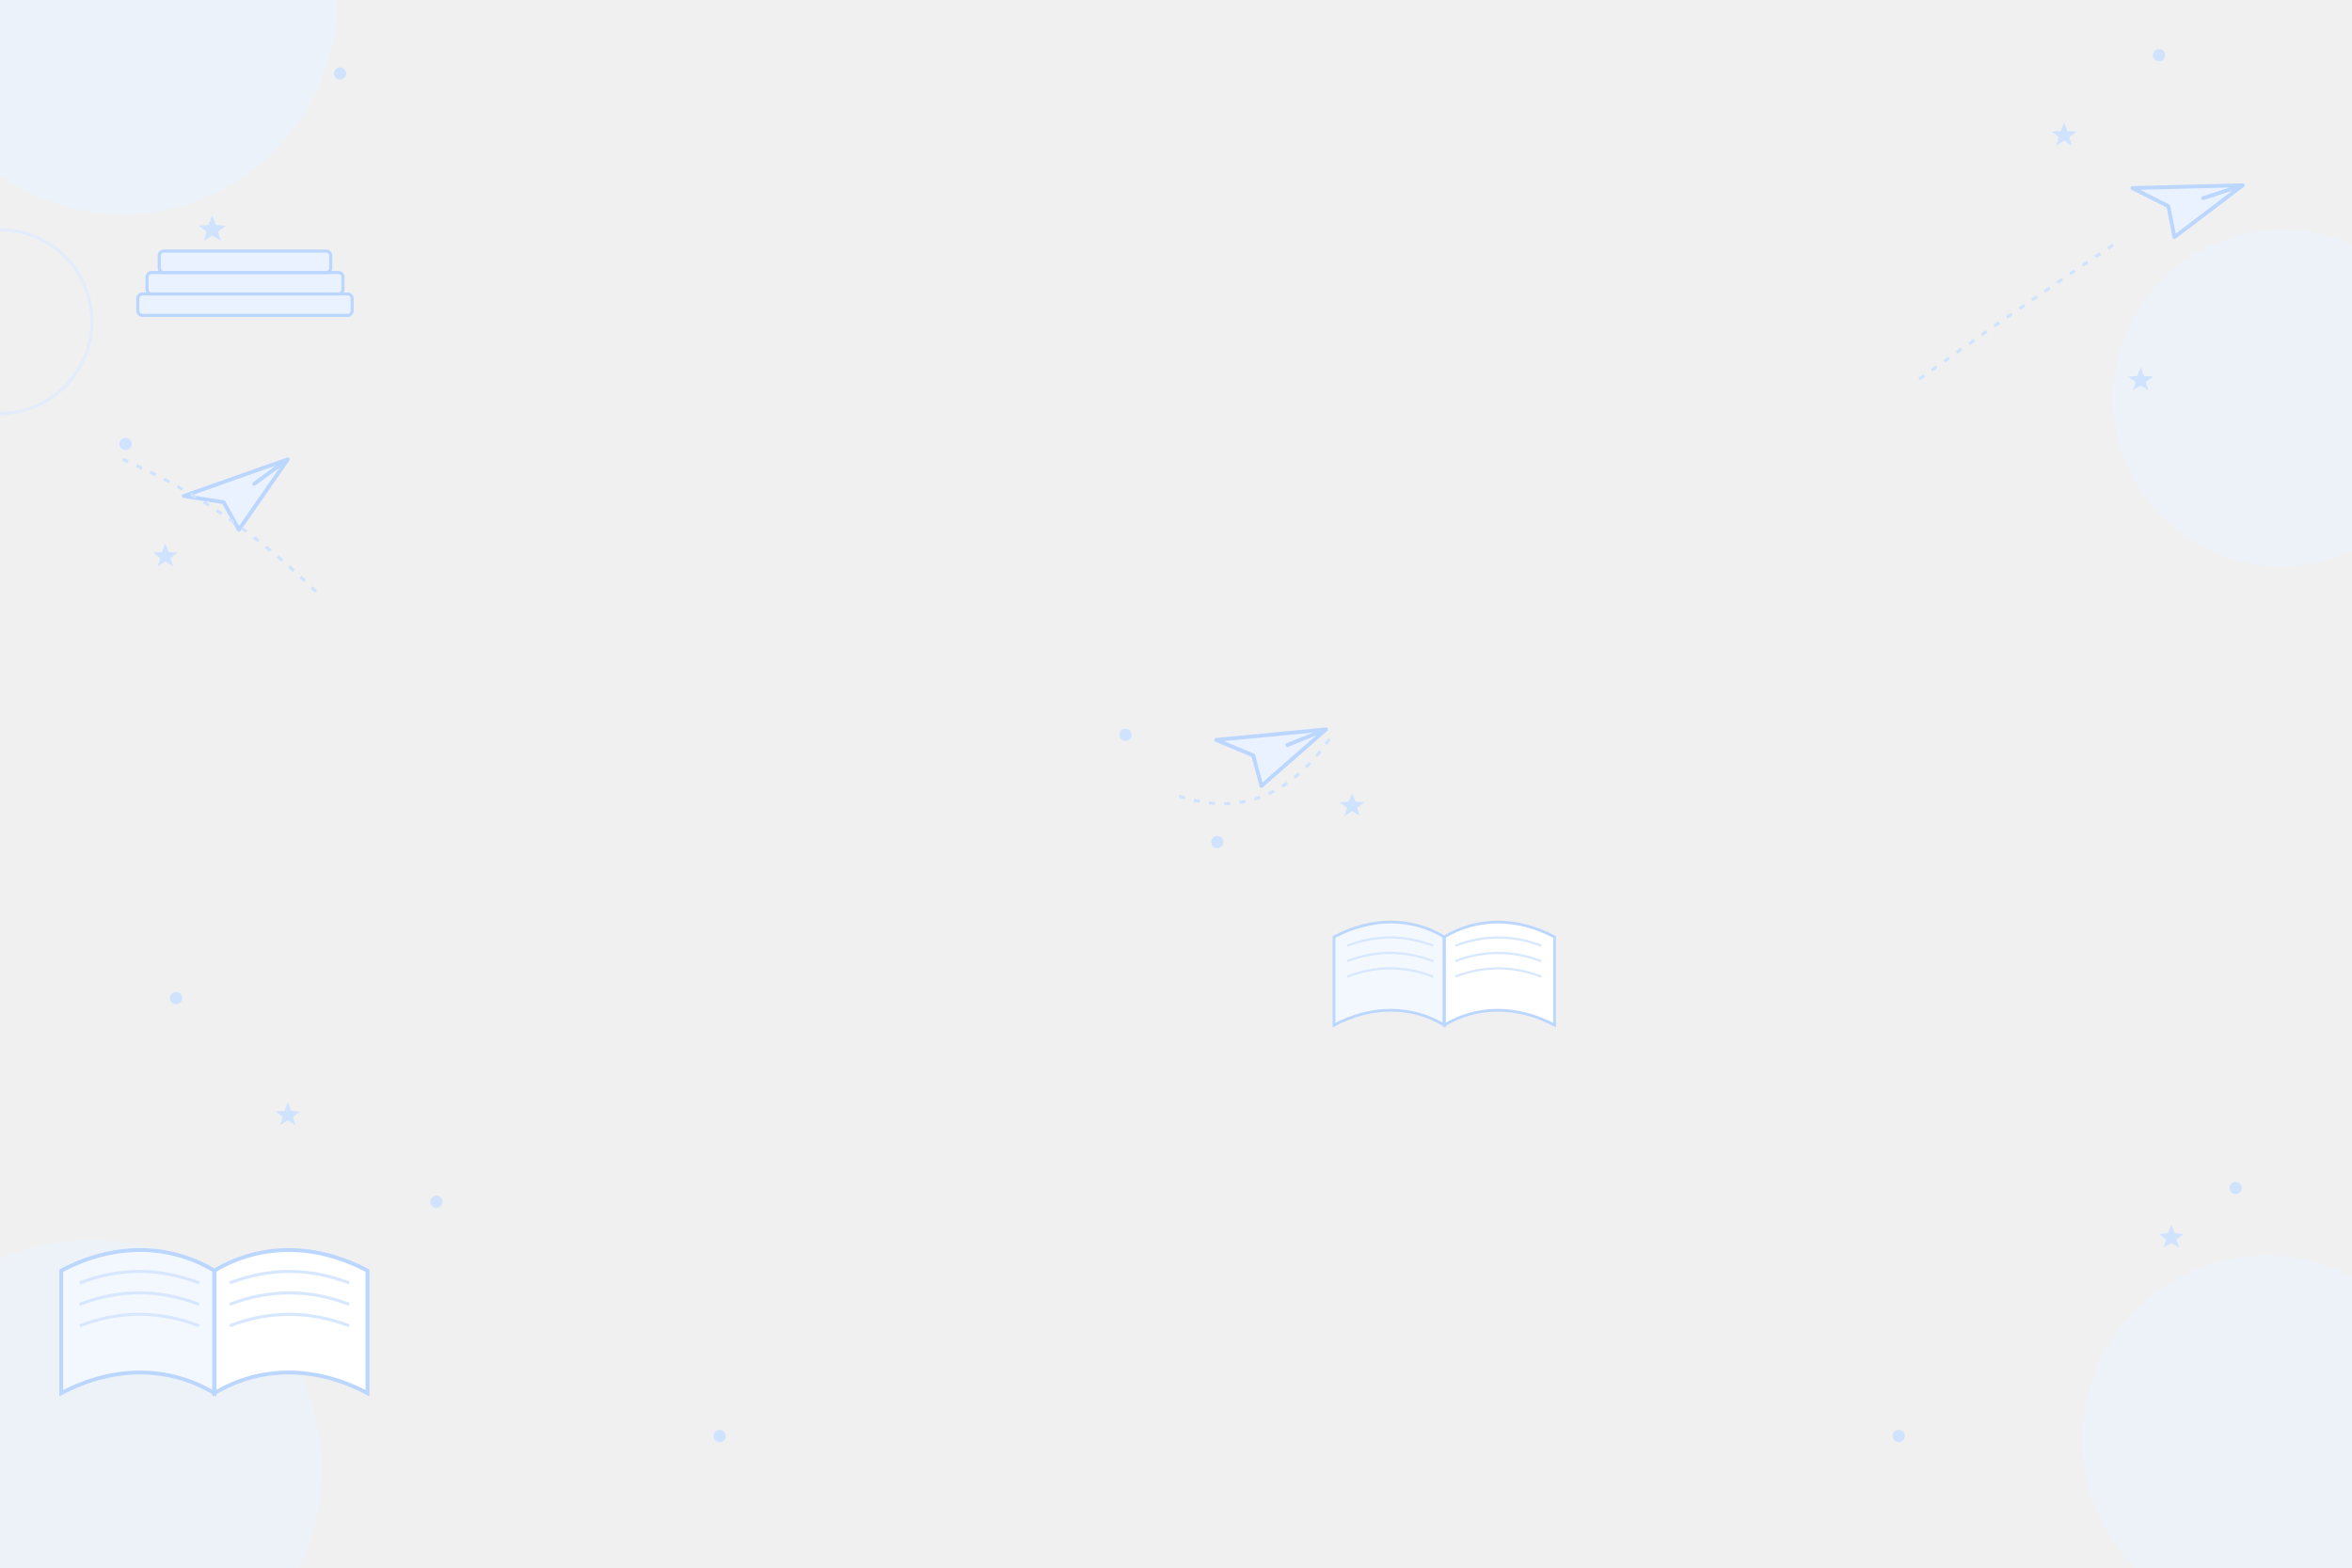
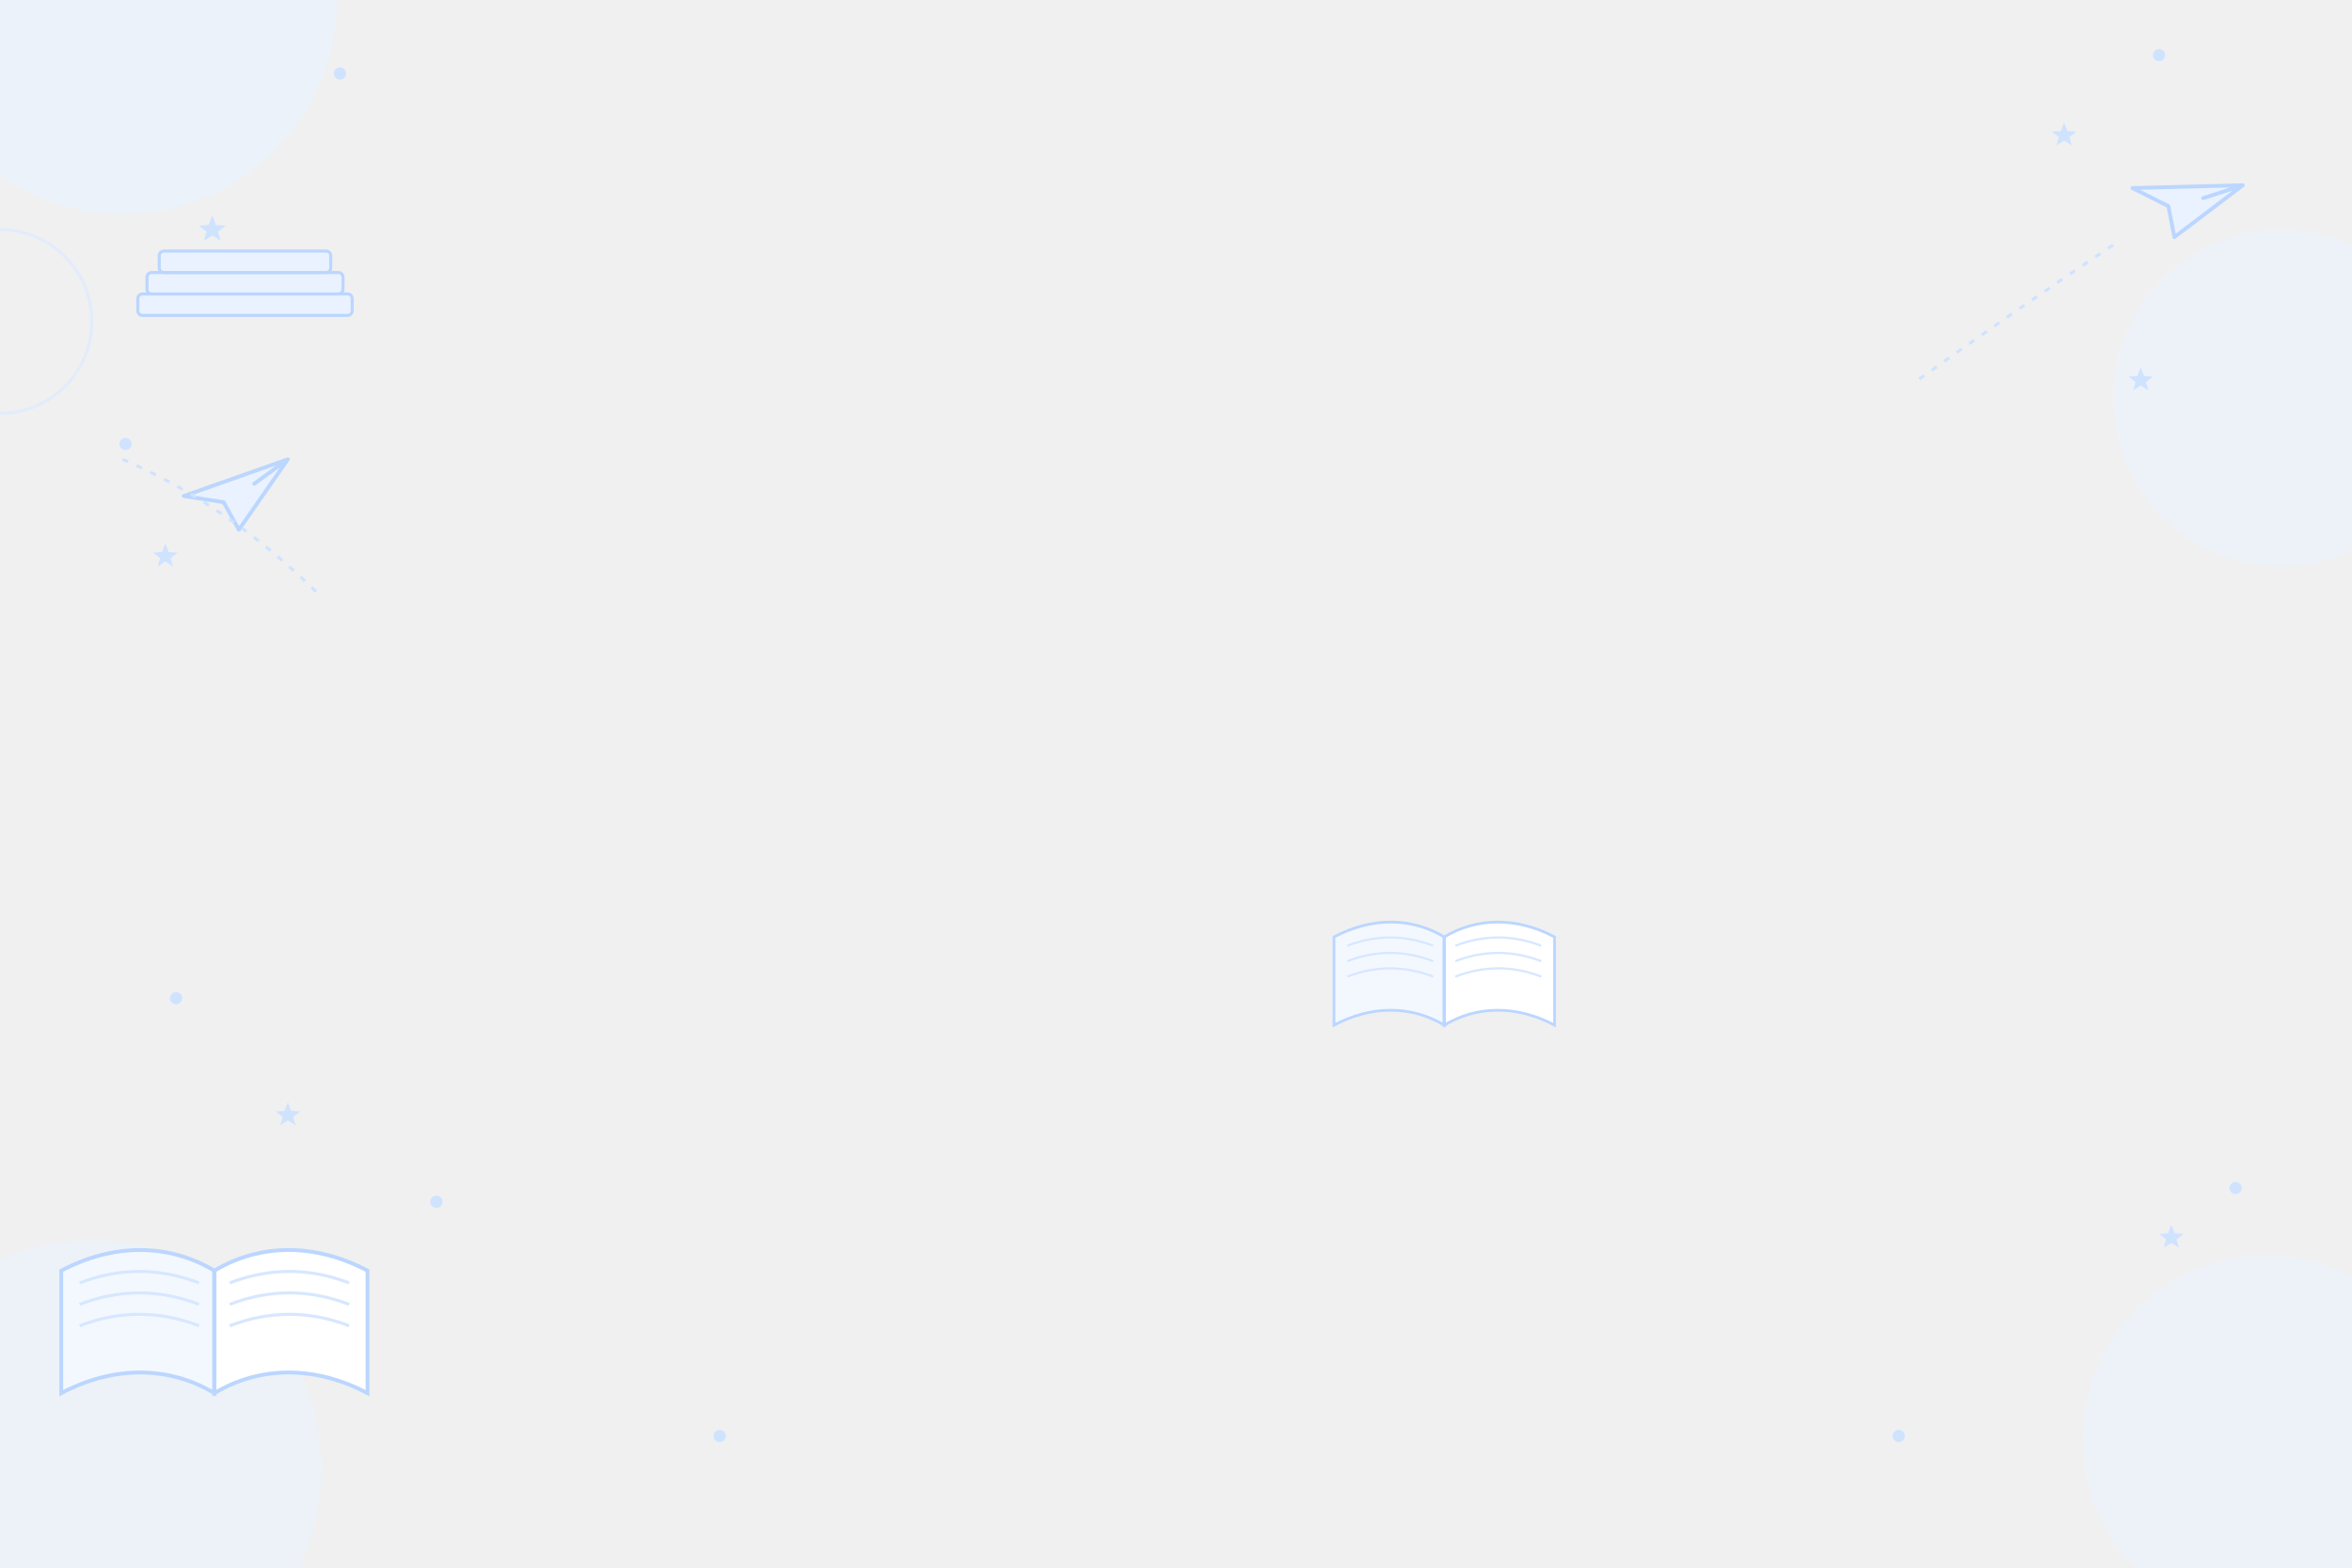
<svg xmlns="http://www.w3.org/2000/svg" viewBox="0 0 1536 1024" width="1536" height="1024">
  <defs>
    <g id="mo-book-stack">
      <rect x="0" y="22" width="140" height="14" rx="3" fill="#EAF2FF" stroke="#BBD6FF" stroke-width="2" />
      <rect x="6" y="8" width="128" height="14" rx="3" fill="#EAF2FF" stroke="#BBD6FF" stroke-width="2" />
      <rect x="14" y="-6" width="112" height="14" rx="3" fill="#EAF2FF" stroke="#BBD6FF" stroke-width="2" />
    </g>
    <g id="mo-book-open">
      <path d="M0 10 C34 -8 70 -8 100 10 L100 90 C70 72 34 72 0 90 Z" fill="#F3F8FF" stroke="#BBD6FF" stroke-width="2.5" />
      <path d="M100 10 C130 -8 166 -8 200 10 L200 90 C166 72 130 72 100 90 Z" fill="#FFFFFF" stroke="#BBD6FF" stroke-width="2.5" />
      <path d="M12 18 C38 8 64 8 90 18 M12 32 C38 22 64 22 90 32 M12 46 C38 36 64 36 90 46" stroke="#D7E7FF" stroke-width="2" fill="none" />
      <path d="M110 18 C136 8 162 8 188 18 M110 32 C136 22 162 22 188 32 M110 46 C136 36 162 36 188 46" stroke="#D7E7FF" stroke-width="2" fill="none" />
      <path d="M100 10 L100 90" stroke="#BBD6FF" stroke-width="2.5" />
    </g>
    <g id="mo-plane">
      <path d="M0 24 L68 0 L46 16 L68 0 L36 46 L26 28 Z" fill="#EAF2FF" stroke="#BBD6FF" stroke-width="2.5" stroke-linejoin="round" />
    </g>
    <g id="mo-star">
      <path d="M8 0 L10.2 5.6 L16 6 L11.4 9.6 L13 15 L8 11.8 L3 15 L4.6 9.6 L0 6 L5.8 5.6 Z" fill="#CFE3FF" />
    </g>
  </defs>
  <circle cx="80" cy="0" r="140" fill="#EAF3FF" opacity="0.6" />
  <circle cx="0" cy="210" r="60" fill="none" stroke="#DCEAFF" stroke-width="2" opacity="0.7" />
  <circle cx="1490" cy="260" r="110" fill="#EAF3FF" opacity="0.5" />
  <circle cx="60" cy="960" r="150" fill="#EAF3FF" opacity="0.5" />
  <circle cx="1480" cy="940" r="120" fill="#EAF3FF" opacity="0.5" />
  <use href="#mo-book-stack" x="90" y="170" />
  <use href="#mo-star" x="118" y="128" transform="scale(1.1)" transform-origin="118 128" />
  <use href="#mo-plane" x="120" y="300" />
  <path d="M80 300 Q150 330 210 390" stroke="#CFE3FF" stroke-width="2" fill="none" stroke-dasharray="4 6" />
  <use href="#mo-star" x="100" y="355" />
  <circle cx="82" cy="290" r="4" fill="#CFE3FF" />
  <circle cx="222" cy="48" r="4" fill="#CFE3FF" />
  <use href="#mo-plane" x="1400" y="100" transform="rotate(18 1400 100)" />
  <path d="M1380 160 Q1320 200 1250 250" stroke="#CFE3FF" stroke-width="2" fill="none" stroke-dasharray="4 6" />
  <use href="#mo-star" x="1340" y="80" />
  <use href="#mo-star" x="1390" y="240" />
  <circle cx="1410" cy="36" r="4" fill="#CFE3FF" />
-   <use href="#mo-plane" x="800" y="460" transform="rotate(14 800 460)" />
-   <path d="M770 520 Q830 540 870 480" stroke="#CFE3FF" stroke-width="2" fill="none" stroke-dasharray="4 6" />
-   <use href="#mo-star" x="875" y="518" />
-   <circle cx="735" cy="480" r="4" fill="#CFE3FF" />
-   <circle cx="795" cy="550" r="4" fill="#CFE3FF" />
  <use href="#mo-book-open" x="40" y="820" />
  <use href="#mo-star" x="180" y="720" />
  <circle cx="115" cy="652" r="4" fill="#CFE3FF" />
  <circle cx="285" cy="785" r="4" fill="#CFE3FF" />
  <circle cx="470" cy="938" r="4" fill="#CFE3FF" />
  <use href="#mo-book-open" x="1210" y="840" transform="scale(0.72)" transform-origin="1210 840" />
  <use href="#mo-star" x="1410" y="800" />
  <circle cx="1460" cy="776" r="4" fill="#CFE3FF" />
  <circle cx="1240" cy="938" r="4" fill="#CFE3FF" />
</svg>
